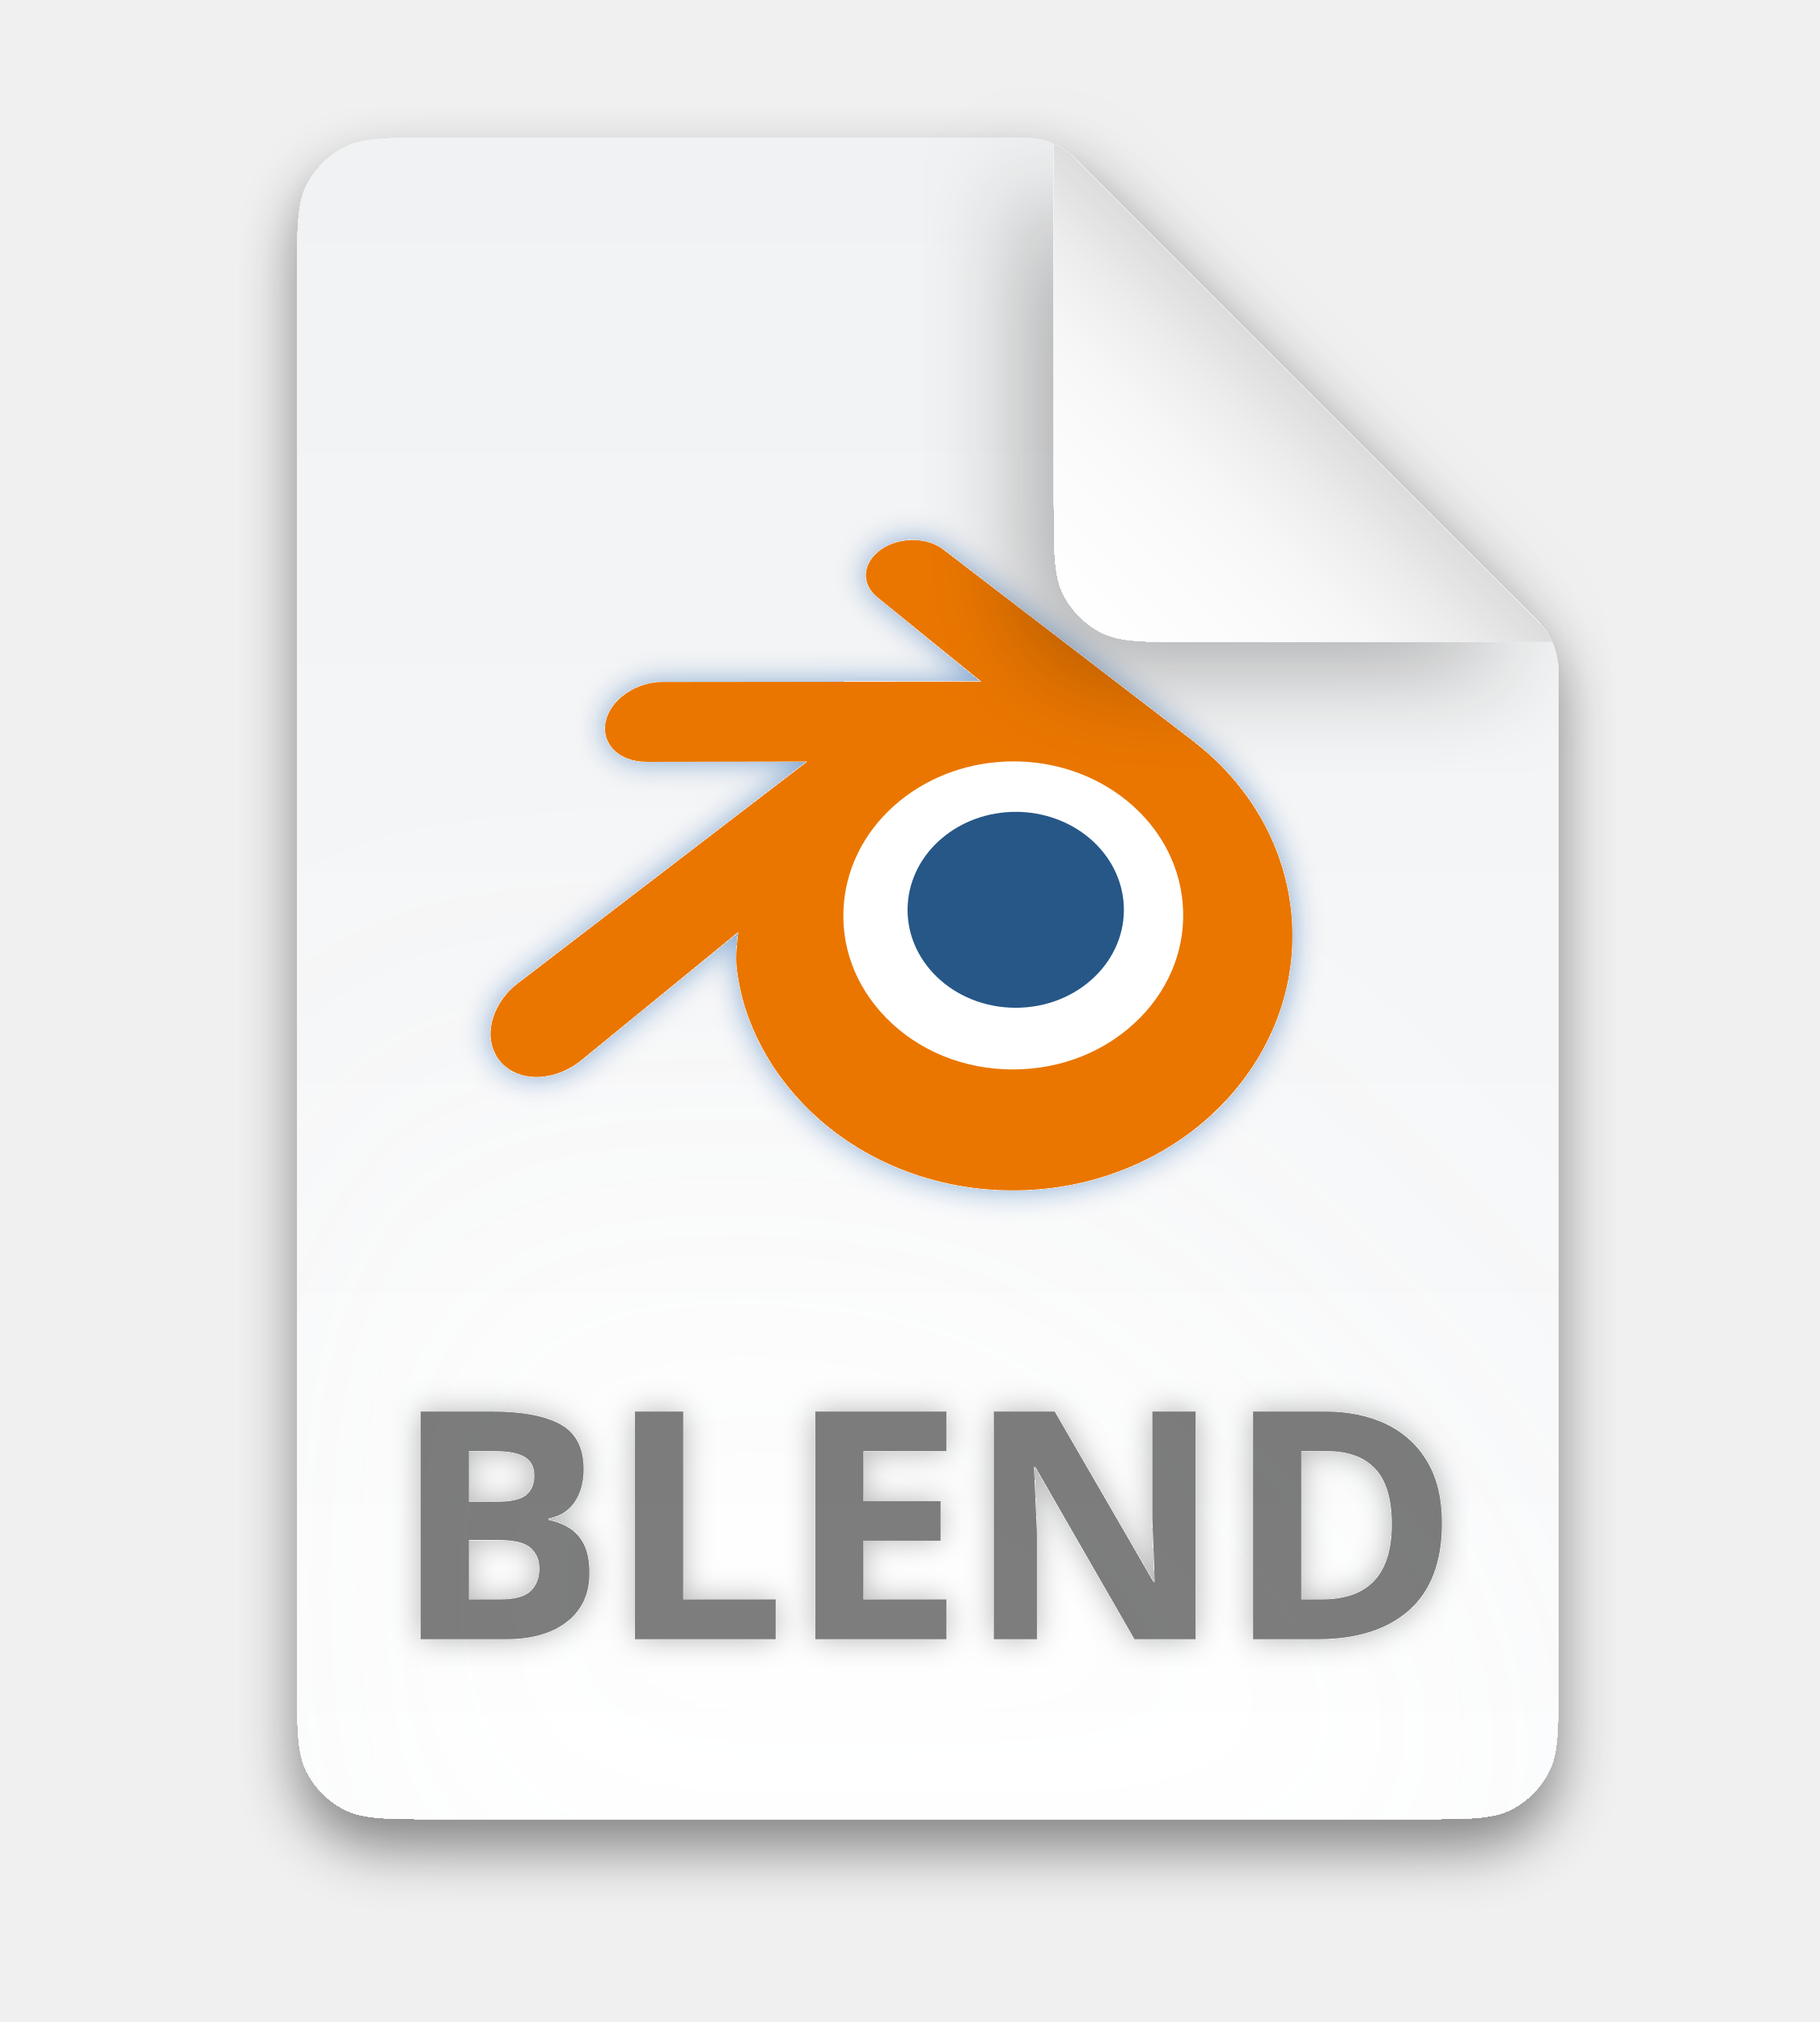
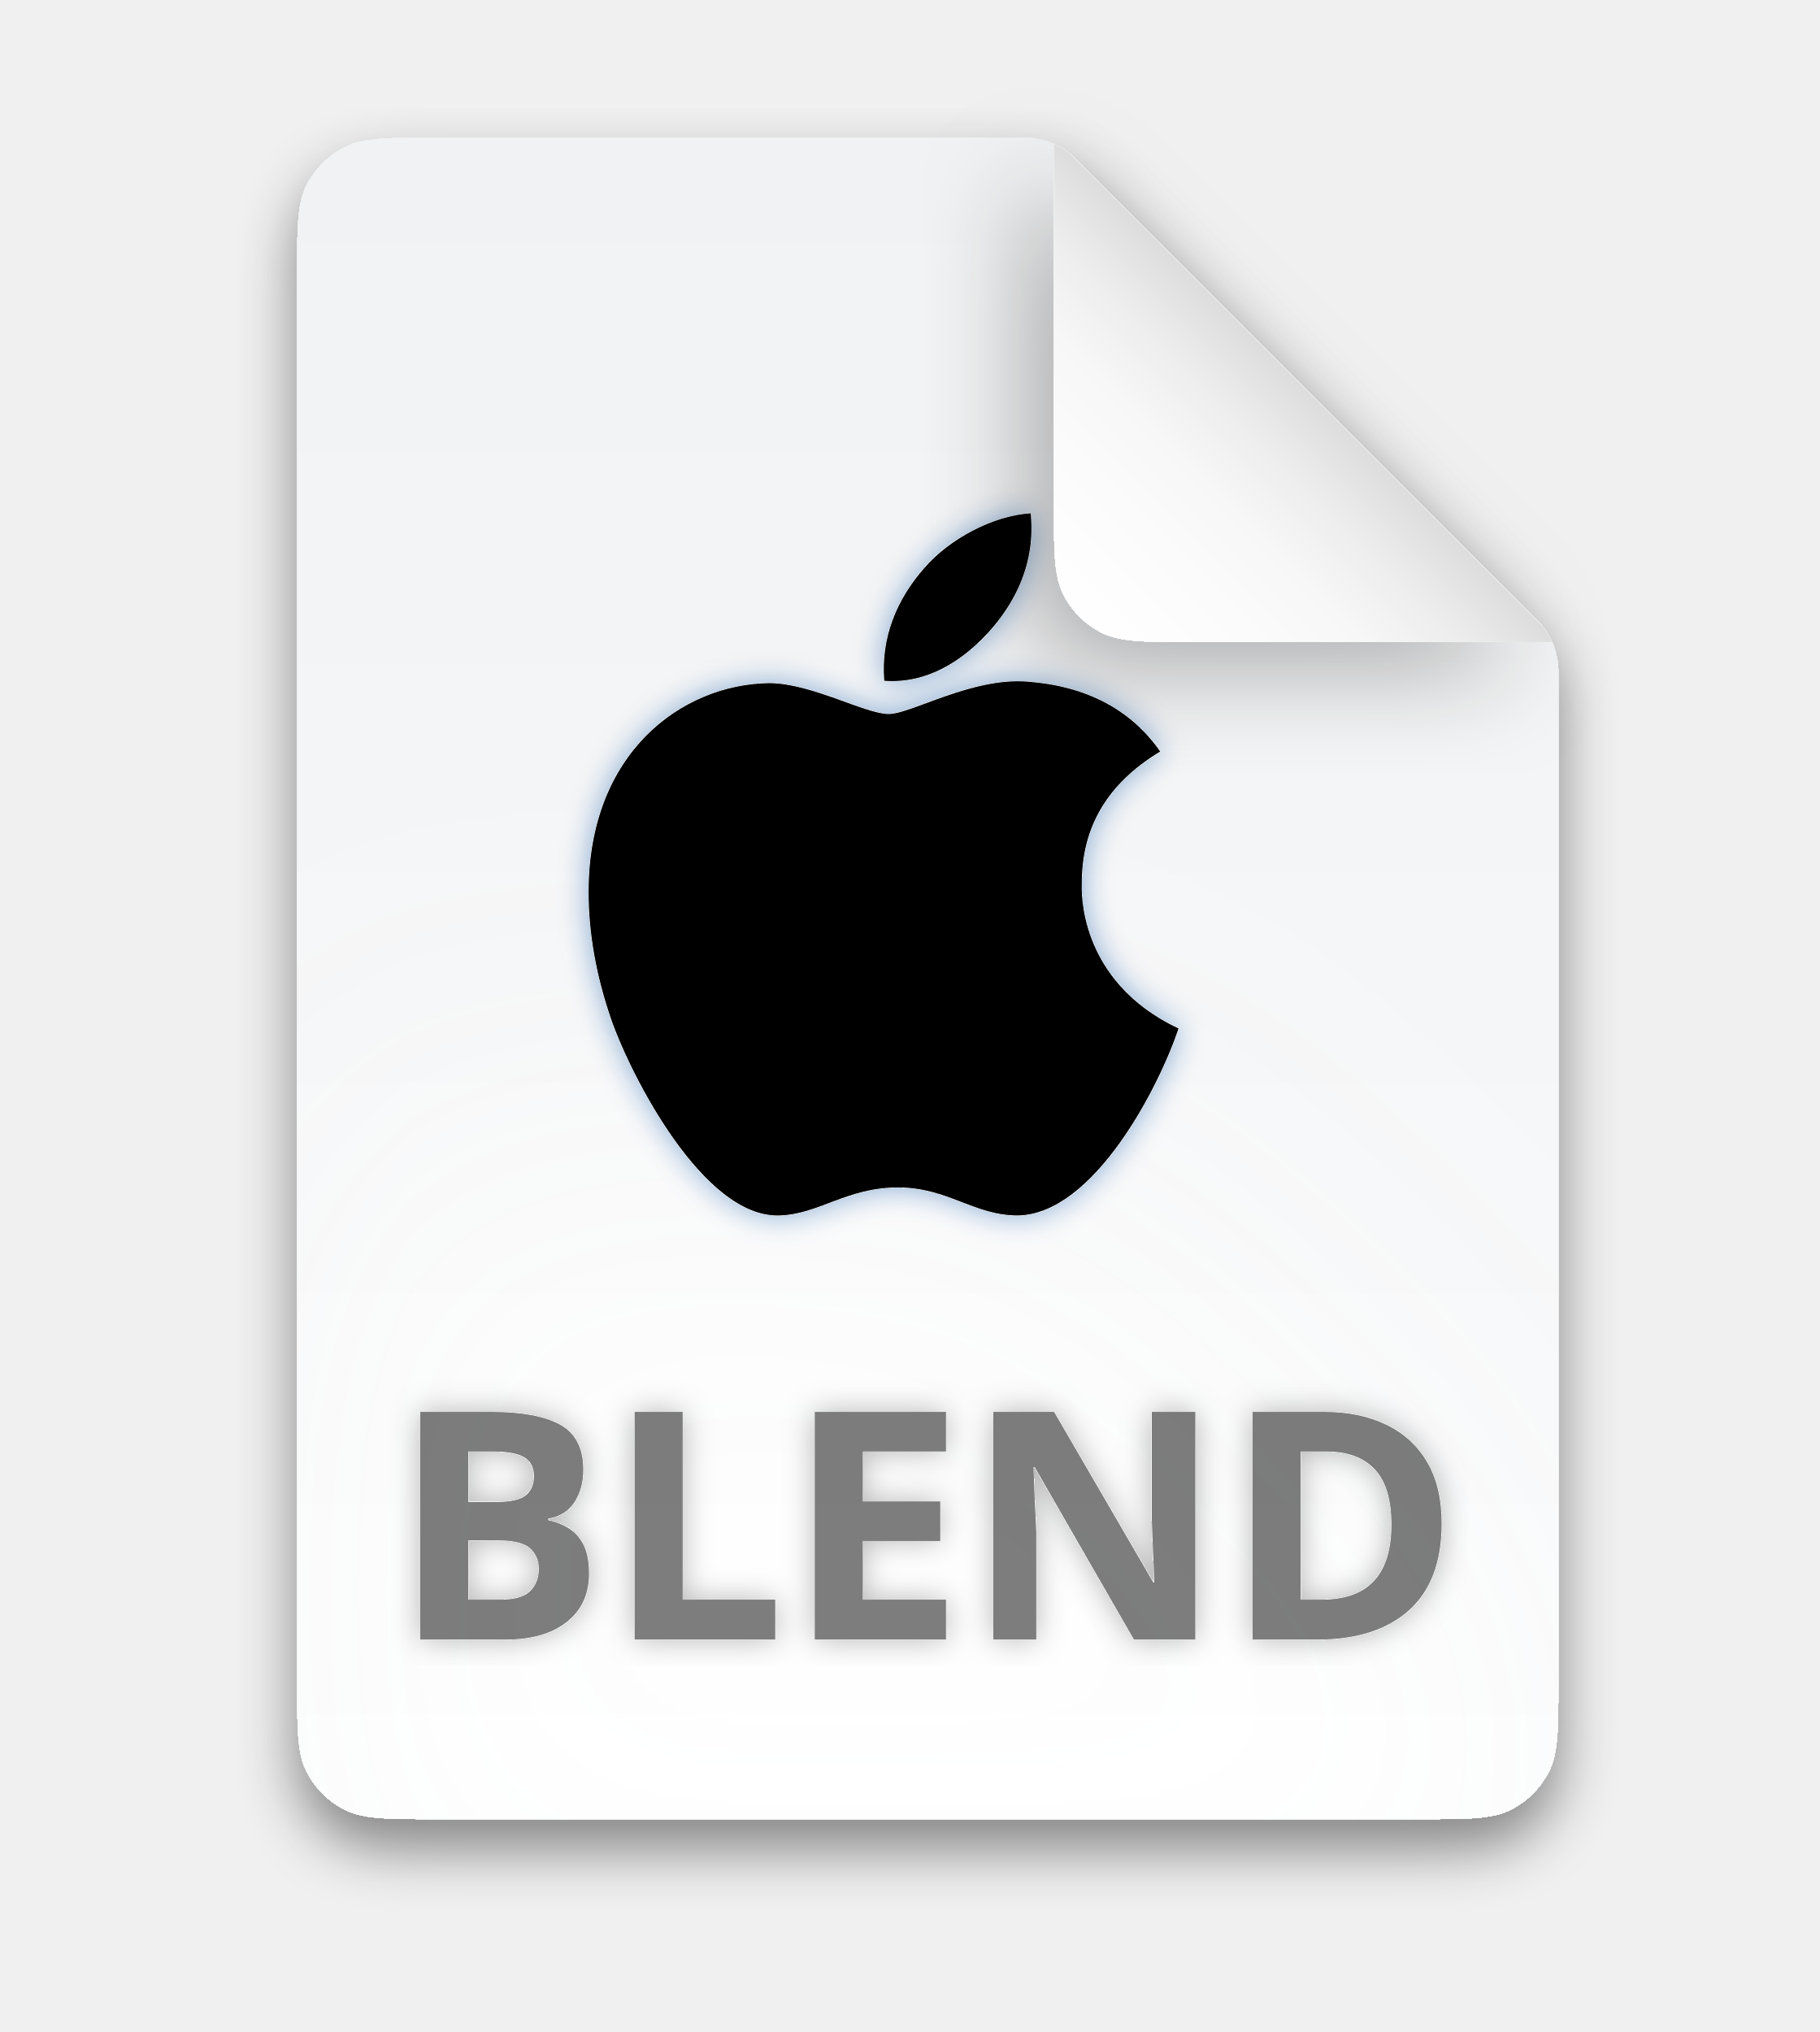
- <svg xmlns="http://www.w3.org/2000/svg" width="251" height="279" viewBox="0 0 251 279" fill="none">
+ <svg xmlns="http://www.w3.org/2000/svg" width="94" height="105" viewBox="0 0 94 105" fill="none">
  <g id="FileIcon">
    <g id="Page" filter="url(#filter0_di_264_213)">
-       <path d="M148.429 21.929C146.554 20.054 144.01 19 141.358 19H60.2C53.479 19 50.119 19 47.552 20.308C45.294 21.458 43.458 23.294 42.308 25.552C41 28.119 41 31.479 41 38.2V231.8C41 238.521 41 241.881 42.308 244.448C43.458 246.706 45.294 248.542 47.552 249.692C50.119 251 53.479 251 60.2 251H195.8C202.521 251 205.881 251 208.448 249.692C210.706 248.542 212.542 246.706 213.692 244.448C215 241.881 215 238.521 215 231.8V92.641C215 89.989 213.946 87.446 212.071 85.57L148.429 21.929Z" fill="url(#paint0_linear_264_213)" />
+       <path d="M55.587 8.212C54.885 7.51 53.932 7.115 52.939 7.115H22.545C20.028 7.115 18.77 7.115 17.808 7.605C16.963 8.036 16.275 8.723 15.844 9.569C15.355 10.53 15.355 11.789 15.355 14.306V86.809C15.355 89.326 15.355 90.585 15.844 91.546C16.275 92.391 16.963 93.079 17.808 93.51C18.77 94 20.028 94 22.545 94H73.328C75.844 94 77.103 94 78.064 93.51C78.91 93.079 79.597 92.391 80.028 91.546C80.518 90.585 80.518 89.326 80.518 86.809V34.694C80.518 33.701 80.123 32.748 79.421 32.046L55.587 8.212Z" fill="url(#paint0_linear_264_213)" />
    </g>
    <g id="BLEND" filter="url(#filter1_d_264_213)">
-       <text fill="black" fill-opacity="0.51" shape-rendering="crispEdges" xml:space="preserve" style="white-space: pre" font-family="Noto Sans SC" font-size="44" font-weight="bold" letter-spacing="0em">
-         <tspan x="54.088" y="226.184">BLEND</tspan>
+       <text fill="black" fill-opacity="0.51" shape-rendering="crispEdges" xml:space="preserve" style="white-space: pre" font-family="Noto Sans SC" font-size="16.478" font-weight="bold" letter-spacing="0em">
+         <tspan x="20.23" y="84.722">BLEND</tspan>
      </text>
    </g>
    <g id="iconList" filter="url(#filter2_d_264_213)">
-       <path id="Vector" d="M111.087 124.226C111.489 117.06 115.003 110.748 120.304 106.273C125.503 101.878 132.5 99.192 140.135 99.192C147.762 99.192 154.759 101.878 159.961 106.273C165.258 110.748 168.773 117.06 169.179 124.218C169.581 131.58 166.617 138.419 161.419 143.488C156.118 148.645 148.577 151.88 140.135 151.88C131.692 151.88 124.137 148.645 118.839 143.488C113.637 138.418 110.681 131.579 111.087 124.226V124.226Z" fill="white" />
-       <path id="Vector_2" d="M125.234 124.864C125.44 121.188 127.243 117.949 129.963 115.653C132.631 113.398 136.221 112.02 140.138 112.02C144.052 112.02 147.642 113.398 150.312 115.653C153.03 117.949 154.833 121.188 155.041 124.861C155.247 128.638 153.727 132.147 151.059 134.748C148.339 137.394 144.471 139.054 140.138 139.054C135.806 139.054 131.93 137.394 129.212 134.748C126.542 132.147 125.026 128.638 125.234 124.864V124.864Z" fill="#265787" />
-       <path id="Vector_3" d="M101.571 132.417C101.597 133.858 102.057 136.66 102.748 138.848C104.2 143.479 106.662 147.764 110.088 151.539C113.605 155.42 117.934 158.538 122.935 160.751C128.192 163.075 133.887 164.26 139.803 164.25C145.709 164.242 151.405 163.034 156.662 160.692C161.663 158.457 165.988 155.327 169.499 151.444C172.923 147.652 175.382 143.36 176.837 138.729C177.569 136.389 178.031 134.014 178.217 131.631C178.398 129.281 178.322 126.917 177.989 124.583C177.337 120.004 175.75 115.708 173.307 111.792C171.073 108.194 168.194 105.044 164.769 102.392L164.777 102.386L130.219 75.891C130.188 75.868 130.162 75.843 130.129 75.821C127.862 74.083 124.049 74.089 121.556 75.831C119.035 77.592 118.746 80.505 120.99 82.342L120.98 82.352L135.394 94.055L91.462 94.102H91.403C87.772 94.106 84.282 96.485 83.591 99.491C82.881 102.553 85.347 105.094 89.123 105.108L89.117 105.121L111.384 105.078L71.649 135.532C71.599 135.57 71.544 135.608 71.497 135.645C67.749 138.511 66.537 143.277 68.898 146.293C71.294 149.36 76.389 149.365 80.176 146.31L101.862 128.589C101.862 128.589 101.546 130.981 101.571 132.417ZM157.296 140.428C152.828 144.974 146.572 147.551 139.804 147.565C133.025 147.576 126.769 145.022 122.301 140.485C120.118 138.273 118.514 135.729 117.524 133.019C116.552 130.352 116.177 127.504 116.428 124.676C116.664 121.888 117.495 119.229 118.822 116.823C120.125 114.458 121.92 112.32 124.137 110.512C128.48 106.978 134.01 105.065 139.793 105.057C145.583 105.049 151.108 106.945 155.456 110.468C157.669 112.267 159.462 114.397 160.765 116.759C162.109 119.178 162.929 121.852 163.169 124.608C163.416 127.434 163.04 130.279 162.069 132.944C161.077 135.663 159.479 138.207 157.296 140.428V140.428Z" fill="#EA7600" />
+       <path id="icon" d="M55.895 45.7C55.878 42.726 57.225 40.485 59.946 38.832C58.425 36.652 56.122 35.453 53.087 35.222C50.214 34.995 47.07 36.896 45.919 36.896C44.702 36.896 41.92 35.3 39.731 35.3C35.214 35.37 30.413 38.902 30.413 46.088C30.413 48.212 30.801 50.405 31.577 52.664C32.615 55.638 36.356 62.924 40.259 62.806C42.299 62.758 43.743 61.359 46.398 61.359C48.975 61.359 50.31 62.806 52.586 62.806C56.523 62.75 59.907 56.126 60.893 53.143C55.612 50.654 55.895 45.853 55.895 45.7V45.7ZM51.313 32.401C53.523 29.775 53.323 27.386 53.257 26.527C51.304 26.64 49.045 27.857 47.759 29.352C46.342 30.957 45.509 32.941 45.688 35.178C47.798 35.339 49.725 34.254 51.313 32.401V32.401Z" fill="black" />
    </g>
    <g id="PageCorn" filter="url(#filter3_d_264_213)">
-       <path fill-rule="evenodd" clip-rule="evenodd" d="M147.612 21.197C146.937 20.656 146.198 20.207 145.414 19.859V69.385C145.414 76.105 145.414 79.466 146.722 82.033C147.873 84.291 149.708 86.126 151.966 87.277C154.533 88.585 157.894 88.585 164.614 88.585H214.14C213.793 87.803 213.346 87.064 212.806 86.39L147.612 21.197Z" fill="url(#paint1_linear_264_213)" />
+       <path fill-rule="evenodd" clip-rule="evenodd" d="M55.28 7.937C55.028 7.735 54.751 7.567 54.458 7.437V25.985C54.458 28.501 54.458 29.76 54.948 30.721C55.379 31.567 56.066 32.254 56.912 32.685C57.873 33.175 59.132 33.175 61.648 33.175H80.196C80.066 32.882 79.899 32.606 79.697 32.354L55.28 7.937Z" fill="url(#paint1_linear_264_213)" />
    </g>
  </g>
  <defs>
-     <filter id="filter0_di_264_213" x="33" y="15" width="190" height="286" filterUnits="userSpaceOnUse" color-interpolation-filters="sRGB">
+     <filter id="filter0_di_264_213" x="12.359" y="5.617" width="71.155" height="107.107" filterUnits="userSpaceOnUse" color-interpolation-filters="sRGB">
      <feFlood flood-opacity="0" result="BackgroundImageFix" />
      <feColorMatrix in="SourceAlpha" type="matrix" values="0 0 0 0 0 0 0 0 0 0 0 0 0 0 0 0 0 0 127 0" result="hardAlpha" />
-       <feOffset dy="4" />
-       <feGaussianBlur stdDeviation="4" />
+       <feOffset dy="1.498" />
+       <feGaussianBlur stdDeviation="1.498" />
      <feComposite in2="hardAlpha" operator="out" />
      <feColorMatrix type="matrix" values="0 0 0 0 0 0 0 0 0 0 0 0 0 0 0 0 0 0 0.45 0" />
      <feBlend mode="normal" in2="BackgroundImageFix" result="effect1_dropShadow_264_213" />
      <feBlend mode="normal" in="SourceGraphic" in2="effect1_dropShadow_264_213" result="shape" />
      <feColorMatrix in="SourceAlpha" type="matrix" values="0 0 0 0 0 0 0 0 0 0 0 0 0 0 0 0 0 0 127 0" result="hardAlpha" />
-       <feOffset dy="139" />
-       <feGaussianBlur stdDeviation="25" />
+       <feOffset dy="52.056" />
+       <feGaussianBlur stdDeviation="9.363" />
      <feComposite in2="hardAlpha" operator="arithmetic" k2="-1" k3="1" />
      <feColorMatrix type="matrix" values="0 0 0 0 0.555 0 0 0 0 0.625 0 0 0 0 0.708 0 0 0 0.05 0" />
      <feBlend mode="normal" in2="shape" result="effect2_innerShadow_264_213" />
    </filter>
-     <filter id="filter1_d_264_213" x="54.092" y="189.396" width="148.45" height="40.604" filterUnits="userSpaceOnUse" color-interpolation-filters="sRGB">
+     <filter id="filter1_d_264_213" x="20.232" y="70.829" width="55.595" height="15.207" filterUnits="userSpaceOnUse" color-interpolation-filters="sRGB">
      <feFlood flood-opacity="0" result="BackgroundImageFix" />
      <feColorMatrix in="SourceAlpha" type="matrix" values="0 0 0 0 0 0 0 0 0 0 0 0 0 0 0 0 0 0 127 0" result="hardAlpha" />
      <feOffset />
-       <feGaussianBlur stdDeviation="2" />
+       <feGaussianBlur stdDeviation="0.749" />
      <feComposite in2="hardAlpha" operator="out" />
      <feColorMatrix type="matrix" values="0 0 0 0 0 0 0 0 0 0 0 0 0 0 0 0 0 0 0.28 0" />
      <feBlend mode="normal" in2="BackgroundImageFix" result="effect1_dropShadow_264_213" />
      <feBlend mode="normal" in="SourceGraphic" in2="effect1_dropShadow_264_213" result="shape" />
    </filter>
-     <filter id="filter2_d_264_213" x="60" y="57" width="126" height="126" filterUnits="userSpaceOnUse" color-interpolation-filters="sRGB">
+     <filter id="filter2_d_264_213" x="22.47" y="21.346" width="47.187" height="47.187" filterUnits="userSpaceOnUse" color-interpolation-filters="sRGB">
      <feFlood flood-opacity="0" result="BackgroundImageFix" />
      <feColorMatrix in="SourceAlpha" type="matrix" values="0 0 0 0 0 0 0 0 0 0 0 0 0 0 0 0 0 0 127 0" result="hardAlpha" />
      <feOffset />
-       <feGaussianBlur stdDeviation="2" />
+       <feGaussianBlur stdDeviation="0.749" />
      <feComposite in2="hardAlpha" operator="out" />
      <feColorMatrix type="matrix" values="0 0 0 0 0.005 0 0 0 0 0.298 0 0 0 0 0.642 0 0 0 0.45 0" />
      <feBlend mode="normal" in2="BackgroundImageFix" result="effect1_dropShadow_264_213" />
      <feBlend mode="normal" in="SourceGraphic" in2="effect1_dropShadow_264_213" result="shape" />
    </filter>
-     <filter id="filter3_d_264_213" x="127.414" y="9.859" width="96.726" height="96.726" filterUnits="userSpaceOnUse" color-interpolation-filters="sRGB">
+     <filter id="filter3_d_264_213" x="47.717" y="3.692" width="36.224" height="36.224" filterUnits="userSpaceOnUse" color-interpolation-filters="sRGB">
      <feFlood flood-opacity="0" result="BackgroundImageFix" />
      <feColorMatrix in="SourceAlpha" type="matrix" values="0 0 0 0 0 0 0 0 0 0 0 0 0 0 0 0 0 0 127 0" result="hardAlpha" />
-       <feOffset dx="-4" dy="4" />
-       <feGaussianBlur stdDeviation="7" />
+       <feOffset dx="-1.498" dy="1.498" />
+       <feGaussianBlur stdDeviation="2.622" />
      <feComposite in2="hardAlpha" operator="out" />
      <feColorMatrix type="matrix" values="0 0 0 0 0 0 0 0 0 0 0 0 0 0 0 0 0 0 0.29 0" />
      <feBlend mode="normal" in2="BackgroundImageFix" result="effect1_dropShadow_264_213" />
      <feBlend mode="normal" in="SourceGraphic" in2="effect1_dropShadow_264_213" result="shape" />
    </filter>
-     <linearGradient id="paint0_linear_264_213" x1="128" y1="19" x2="128" y2="251" gradientUnits="userSpaceOnUse">
+     <linearGradient id="paint0_linear_264_213" x1="47.936" y1="7.115" x2="47.936" y2="94" gradientUnits="userSpaceOnUse">
      <stop stop-color="#F7F7F7" />
      <stop offset="1" stop-color="white" />
    </linearGradient>
-     <linearGradient id="paint1_linear_264_213" x1="182.5" y1="56.499" x2="150" y2="88.999" gradientUnits="userSpaceOnUse">
+     <linearGradient id="paint1_linear_264_213" x1="68.347" y1="21.159" x2="56.175" y2="33.33" gradientUnits="userSpaceOnUse">
      <stop stop-color="#DDDDDD" />
      <stop offset="0.198" stop-color="#EDEDED" />
      <stop offset="0.406" stop-color="#F7F7F7" />
      <stop offset="0.63" stop-color="#FBFBFB" />
      <stop offset="1" stop-color="white" />
    </linearGradient>
  </defs>
</svg>
